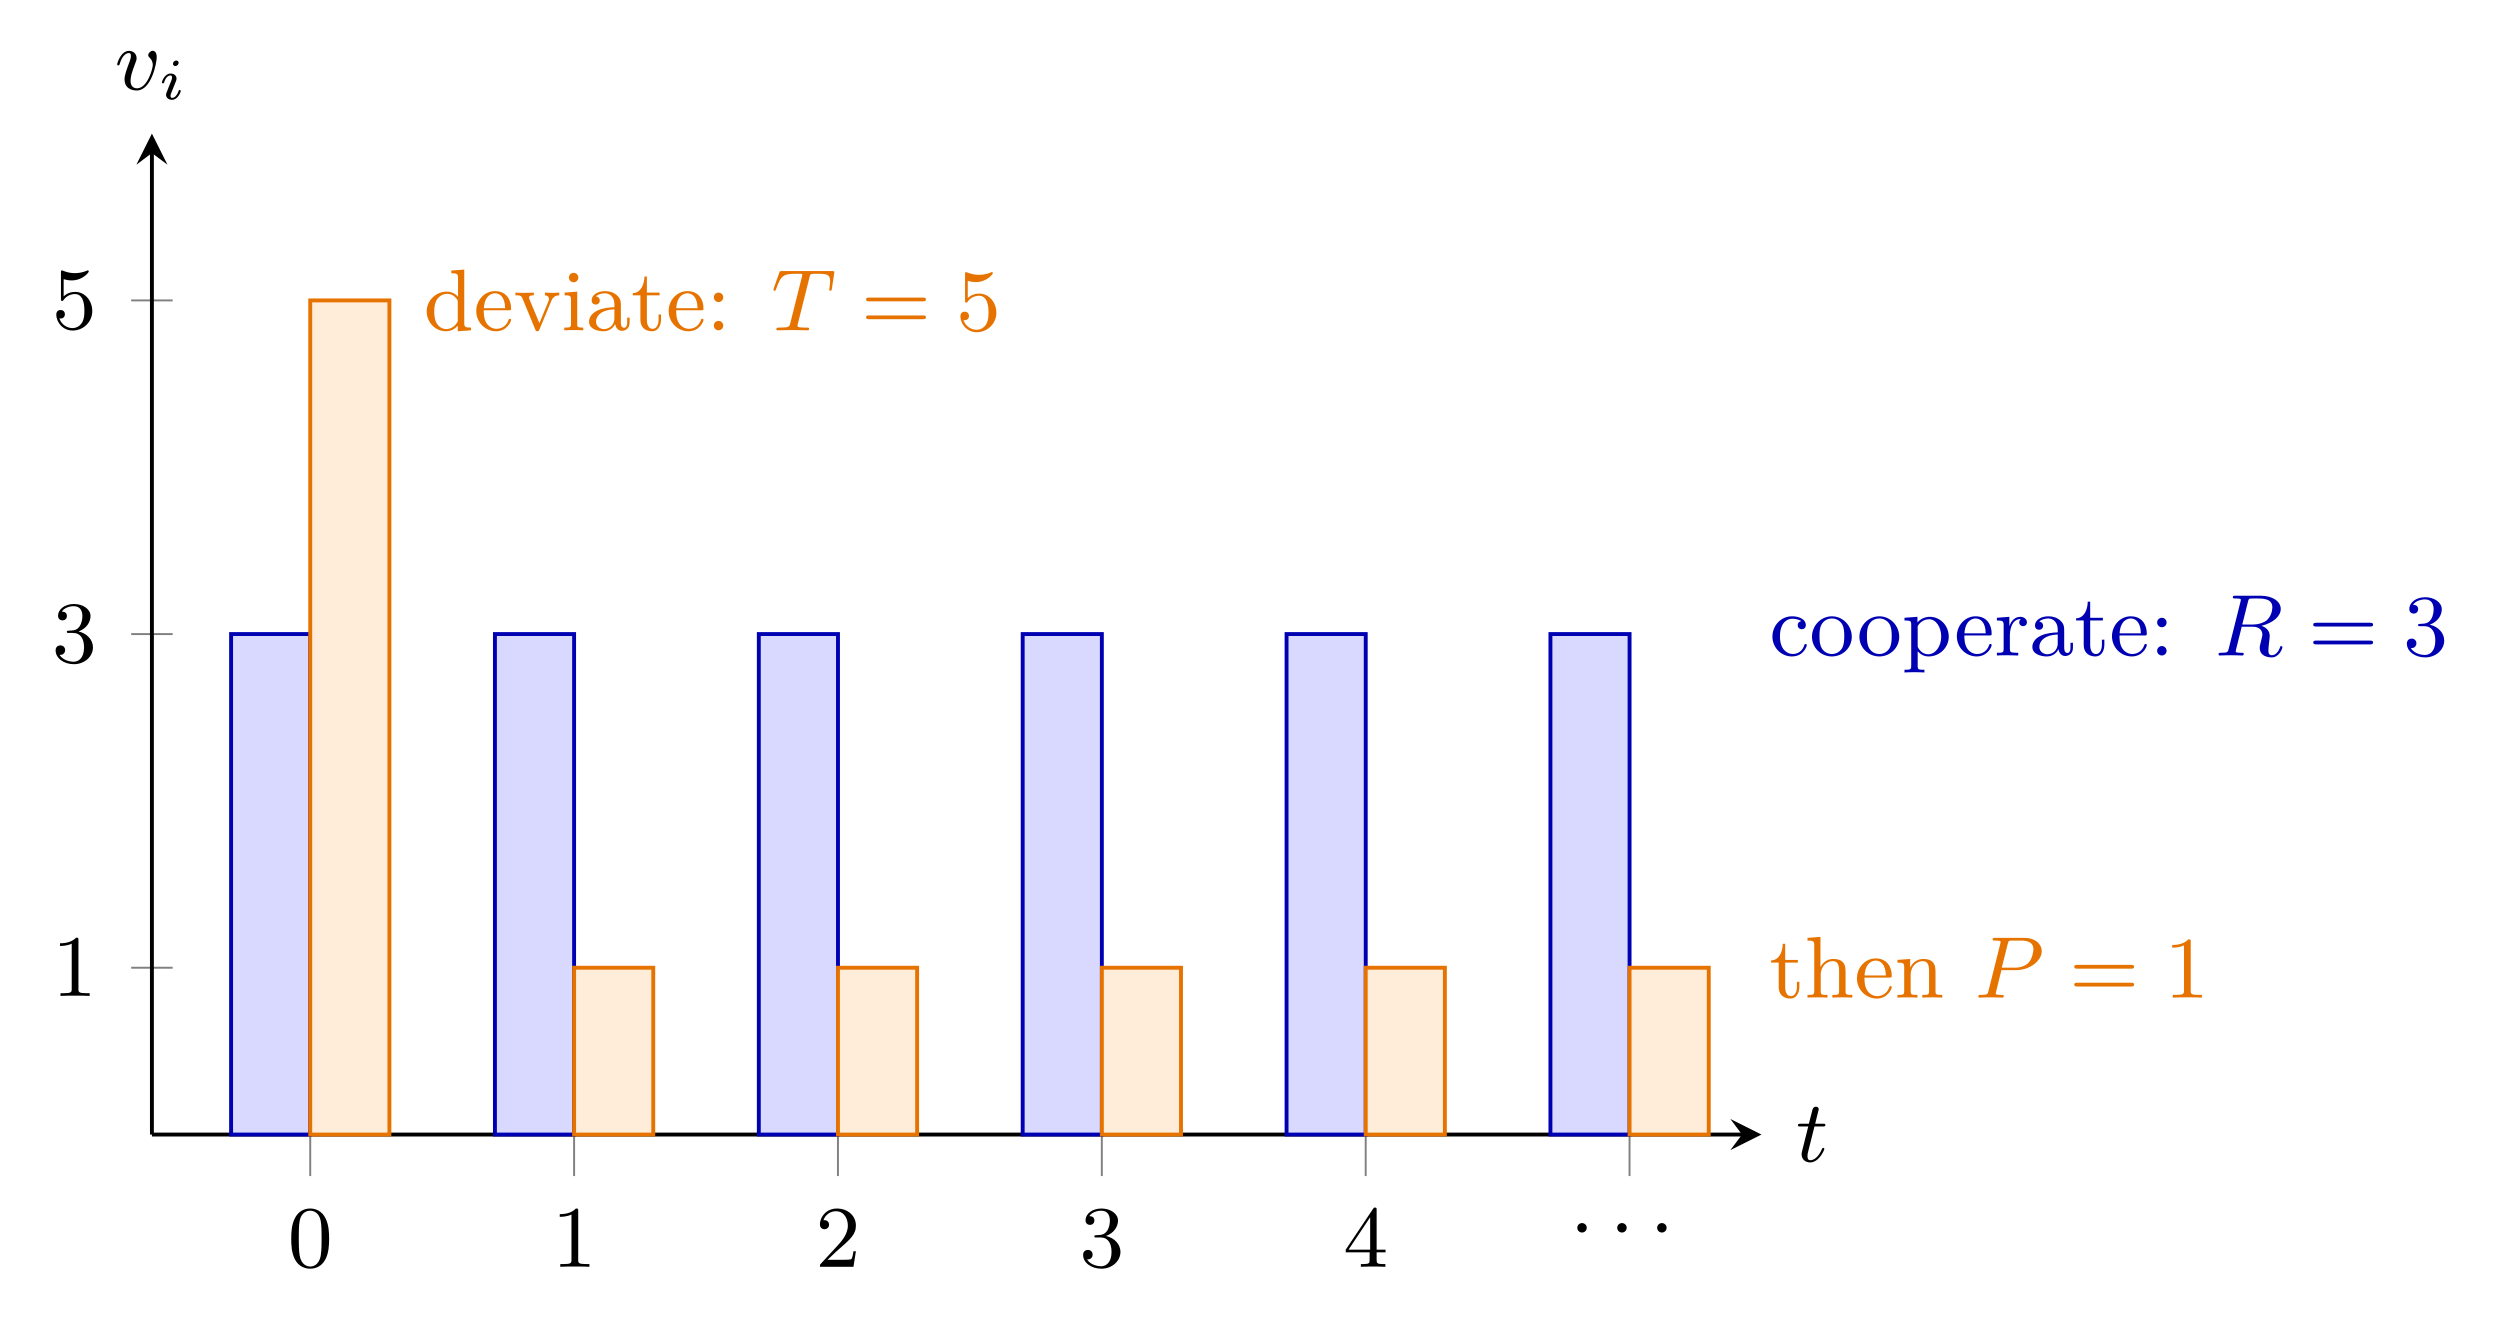
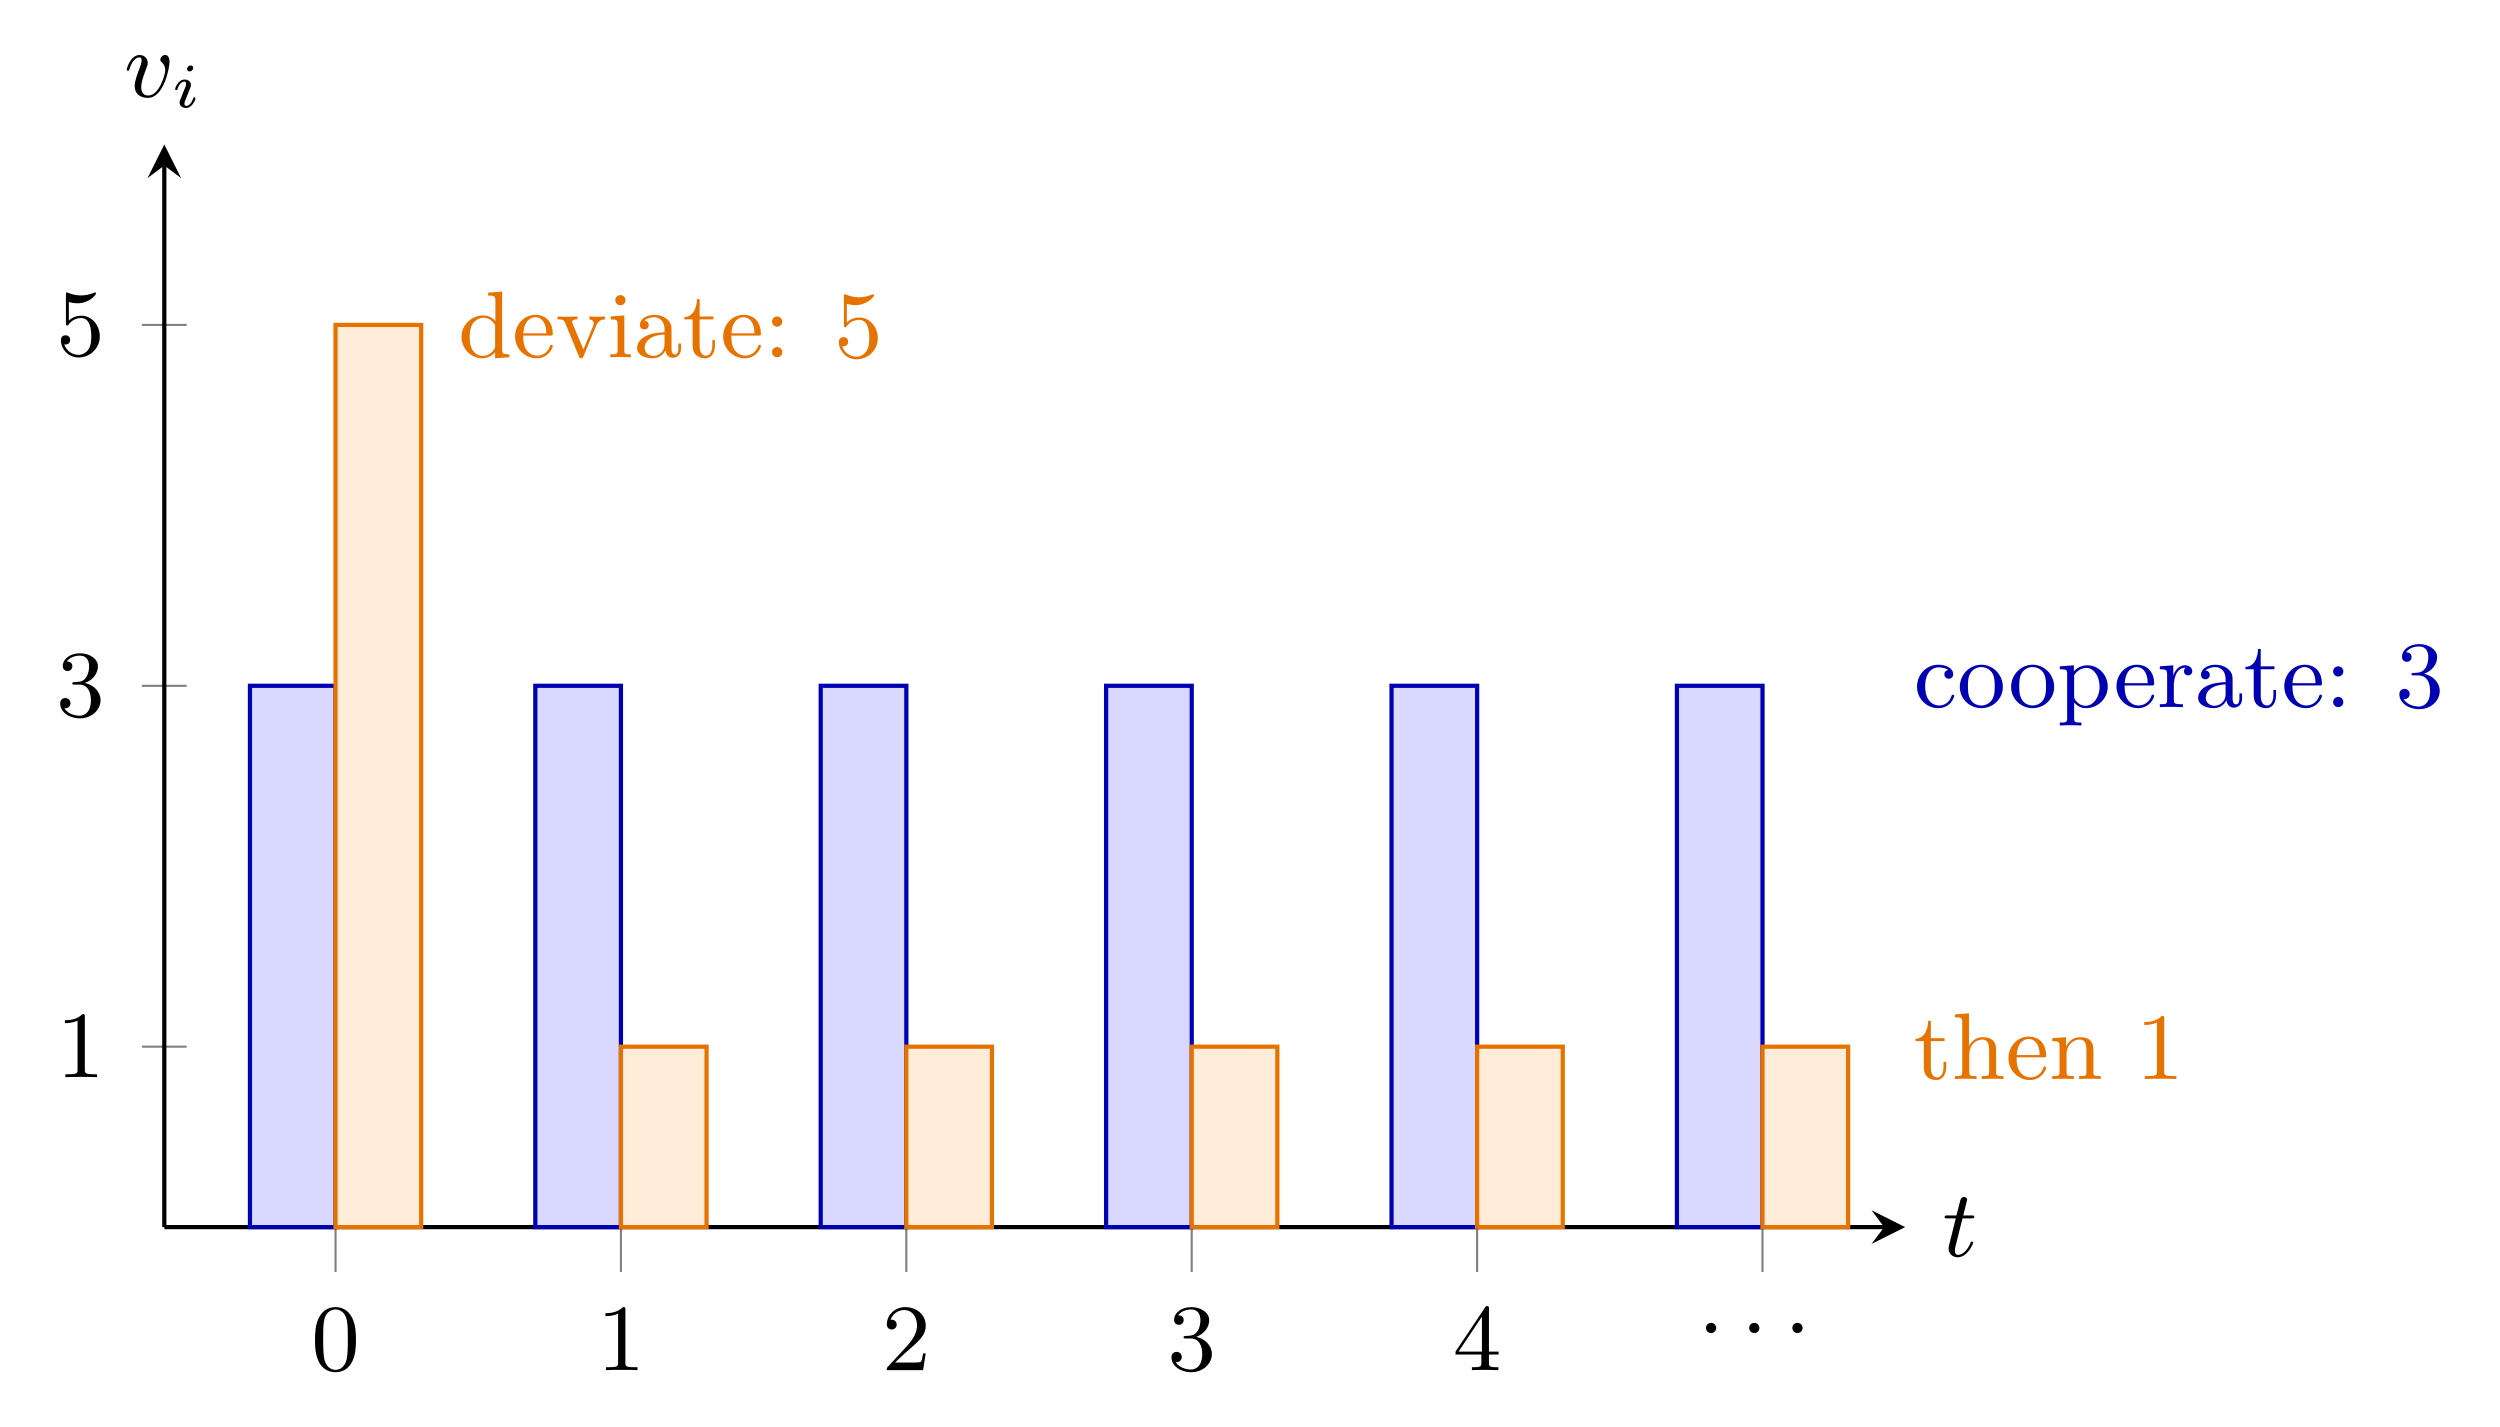
- <svg xmlns="http://www.w3.org/2000/svg" version="1.1" viewBox="0 -135.119 256.172 135.119">
+ <svg xmlns="http://www.w3.org/2000/svg" version="1.1" viewBox="0 -135.119 236.849 135.119">
  <g id="page1">
    <g transform="matrix(1 0 0 -1 0 0)">
      <path d="M31.789 14.609V18.863M58.828 14.609V18.863M85.863 14.609V18.863M112.902 14.609V18.863M139.941 14.609V18.863M166.977 14.609V18.863" stroke="#808080" fill="none" stroke-width=".199" stroke-miterlimit="10" />
      <path d="M13.441 35.957H17.691M13.441 70.145H17.691M13.441 104.336H17.691" stroke="#808080" fill="none" stroke-width=".199" stroke-miterlimit="10" />
      <path d="M15.566 18.863H178.504" stroke="#000" fill="none" stroke-width=".399" stroke-miterlimit="10" />
      <path d="M180.496 18.863L177.309 20.457L178.504 18.863L177.309 17.27" />
      <path d="M15.566 18.863V119.438" stroke="#000" fill="none" stroke-width=".399" stroke-miterlimit="10" />
      <path d="M15.566 121.43L13.973 118.242L15.566 119.438L17.16 118.242" />
      <path d="M33.725 8.182C33.725 8.782 33.698 9.553 33.385 10.226C32.99 11.068 32.309 11.284 31.789 11.284C31.251 11.284 30.57 11.068 30.175 10.208C29.888 9.589 29.843 8.863 29.843 8.182C29.843 7.599 29.862 6.73 30.247 6.021C30.668 5.259 31.367 5.116 31.78 5.116C32.363 5.116 33.026 5.367 33.402 6.191C33.672 6.792 33.725 7.465 33.725 8.182ZM31.789 5.34C31.52 5.34 30.875 5.465 30.704 6.478C30.615 7.007 30.615 7.778 30.615 8.289C30.615 8.899 30.615 9.607 30.722 10.1C30.902 10.898 31.475 11.06 31.78 11.06C32.121 11.06 32.685 10.88 32.856 10.046C32.954 9.553 32.954 8.854 32.954 8.289C32.954 7.734 32.954 6.98 32.865 6.451C32.677 5.43 32.013 5.34 31.789 5.34Z" />
      <path d="M59.248 11.041C59.248 11.265 59.239 11.284 59.015 11.284C58.459 10.71 57.635 10.71 57.357 10.71V10.432C57.527 10.432 58.074 10.432 58.558 10.665V6.03C58.558 5.699 58.531 5.591 57.697 5.591H57.411V5.313C57.733 5.34 58.531 5.34 58.899 5.34S60.073 5.34 60.396 5.313V5.591H60.109C59.275 5.591 59.248 5.699 59.248 6.03V11.041Z" />
      <path d="M87.703 6.9H87.452C87.434 6.783 87.362 6.254 87.245 6.111C87.192 6.03 86.573 6.03 86.394 6.03H84.798L85.686 6.873C87.156 8.146 87.703 8.621 87.703 9.535C87.703 10.566 86.851 11.284 85.749 11.284C84.718 11.284 84.018 10.468 84.018 9.652C84.018 9.204 84.404 9.159 84.484 9.159C84.682 9.159 84.951 9.302 84.951 9.625C84.951 9.894 84.762 10.091 84.484 10.091C84.439 10.091 84.413 10.091 84.377 10.082C84.592 10.719 85.166 11.005 85.65 11.005C86.564 11.005 86.878 10.154 86.878 9.535C86.878 8.621 86.188 7.877 85.757 7.411L84.117 5.636C84.018 5.537 84.018 5.519 84.018 5.313H87.452L87.703 6.9Z" />
      <path d="M113.333 8.469C114.167 8.782 114.561 9.437 114.561 10.055C114.561 10.746 113.799 11.284 112.867 11.284S111.236 10.755 111.236 10.073C111.236 9.777 111.433 9.607 111.693 9.607S112.141 9.795 112.141 10.055C112.141 10.369 111.926 10.504 111.621 10.504C111.854 10.88 112.401 11.06 112.84 11.06C113.584 11.06 113.728 10.468 113.728 10.046C113.728 9.777 113.674 9.347 113.45 9.006C113.172 8.603 112.858 8.585 112.598 8.567C112.374 8.549 112.356 8.549 112.284 8.549C112.204 8.54 112.132 8.531 112.132 8.433C112.132 8.316 112.204 8.316 112.356 8.316H112.777C113.557 8.316 113.898 7.689 113.898 6.837C113.898 5.69 113.288 5.367 112.831 5.367C112.661 5.367 111.791 5.412 111.388 6.075C111.711 6.03 111.961 6.254 111.961 6.559C111.961 6.855 111.737 7.043 111.477 7.043C111.253 7.043 110.985 6.909 110.985 6.532C110.985 5.734 111.818 5.116 112.858 5.116C113.979 5.116 114.812 5.923 114.812 6.837C114.812 7.617 114.194 8.28 113.333 8.469Z" />
      <path d="M137.897 7.07V6.792H140.344V6.021C140.344 5.69 140.318 5.591 139.645 5.591H139.448V5.313C140.013 5.34 140.64 5.34 140.703 5.34C140.748 5.34 141.393 5.34 141.958 5.313V5.591H141.761C141.089 5.591 141.062 5.69 141.062 6.021V6.792H141.976V7.07H141.062V11.14C141.062 11.32 141.062 11.382 140.891 11.382C140.784 11.382 140.775 11.373 140.694 11.248L137.897 7.07ZM138.184 7.07L140.398 10.387V7.07H138.184Z" />
      <path d="M162.592 9.308C162.592 9.568 162.386 9.792 162.108 9.792S161.624 9.568 161.624 9.308S161.83 8.824 162.108 8.824S162.592 9.048 162.592 9.308Z" />
      <path d="M166.684 9.308C166.684 9.568 166.478 9.792 166.2 9.792S165.716 9.568 165.716 9.308S165.922 8.824 166.2 8.824S166.684 9.048 166.684 9.308Z" />
      <path d="M170.776 9.308C170.776 9.568 170.57 9.792 170.292 9.792S169.807 9.568 169.807 9.308S170.014 8.824 170.292 8.824S170.776 9.048 170.776 9.308Z" />
      <path d="M8.038 38.796C8.038 39.02 8.029 39.039 7.805 39.039C7.249 38.465 6.425 38.465 6.147 38.465V38.187C6.317 38.187 6.864 38.187 7.348 38.42V33.785C7.348 33.454 7.321 33.346 6.487 33.346H6.2V33.068C6.523 33.095 7.321 33.095 7.689 33.095S8.863 33.095 9.186 33.068V33.346H8.899C8.065 33.346 8.038 33.454 8.038 33.785V38.796Z" />
      <path d="M8.047 70.413C8.881 70.726 9.275 71.381 9.275 72C9.275 72.69 8.513 73.228 7.581 73.228S5.95 72.699 5.95 72.017C5.95 71.721 6.147 71.551 6.407 71.551S6.855 71.74 6.855 72C6.855 72.313 6.64 72.448 6.335 72.448C6.568 72.824 7.115 73.004 7.554 73.004C8.298 73.004 8.442 72.412 8.442 71.99C8.442 71.721 8.388 71.291 8.164 70.95C7.886 70.547 7.572 70.529 7.312 70.511C7.088 70.493 7.07 70.493 6.998 70.493C6.918 70.484 6.846 70.475 6.846 70.377C6.846 70.26 6.918 70.26 7.07 70.26H7.491C8.271 70.26 8.612 69.633 8.612 68.781C8.612 67.634 8.002 67.311 7.545 67.311C7.375 67.311 6.505 67.356 6.102 68.019C6.425 67.974 6.675 68.198 6.675 68.503C6.675 68.799 6.451 68.987 6.191 68.987C5.967 68.987 5.699 68.853 5.699 68.476C5.699 67.678 6.532 67.06 7.572 67.06C8.693 67.06 9.526 67.867 9.526 68.781C9.526 69.561 8.908 70.225 8.047 70.413Z" />
      <path d="M6.245 104.539C6.245 104.378 6.245 104.279 6.371 104.279C6.443 104.279 6.47 104.315 6.523 104.395C6.792 104.772 7.222 104.987 7.689 104.987C8.648 104.987 8.648 103.607 8.648 103.284C8.648 103.006 8.648 102.45 8.397 102.047C8.155 101.67 7.778 101.5 7.429 101.5C6.9 101.5 6.299 101.832 6.084 102.495C6.093 102.495 6.147 102.477 6.21 102.477C6.389 102.477 6.649 102.593 6.649 102.916C6.649 103.194 6.451 103.355 6.21 103.355C6.021 103.355 5.77 103.248 5.77 102.889C5.77 102.073 6.451 101.249 7.447 101.249C8.531 101.249 9.455 102.127 9.455 103.239C9.455 104.324 8.684 105.211 7.707 105.211C7.276 105.211 6.837 105.068 6.523 104.745V106.511C6.792 106.43 7.07 106.386 7.348 106.386C8.451 106.386 9.096 107.183 9.096 107.3C9.096 107.381 9.042 107.417 8.997 107.417C8.98 107.417 8.962 107.417 8.881 107.372C8.46 107.201 8.047 107.13 7.671 107.13C7.285 107.13 6.882 107.201 6.47 107.372C6.38 107.417 6.362 107.417 6.353 107.417C6.245 107.417 6.245 107.327 6.245 107.174V104.539Z" />
      <path d="M23.68 18.863H31.789V70.148H23.68ZM50.715 18.863H58.828V70.148H50.715ZM77.754 18.863H85.867V70.148H77.754ZM104.793 18.863H112.906V70.148H104.793ZM131.832 18.863H139.945V70.148H131.832ZM158.871 18.863H166.98V70.148H158.871Z" fill="#d9d9ff" />
      <path d="M23.68 18.863H31.789V70.148H23.68ZM50.715 18.863H58.828V70.148H50.715ZM77.754 18.863H85.867V70.148H77.754ZM104.793 18.863H112.906V70.148H104.793ZM131.832 18.863H139.945V70.148H131.832ZM158.871 18.863H166.98V70.148H158.871Z" stroke="#0000b3" fill="none" stroke-width=".399" stroke-miterlimit="10" />
      <path d="M31.789 18.863H39.902V104.336H31.789ZM58.828 18.863H66.938V35.957H58.828ZM85.867 18.863H93.977V35.957H85.867ZM112.906 18.863H121.016V35.957H112.906ZM139.945 18.863H148.055V35.957H139.945ZM166.98 18.863H175.094V35.957H166.98Z" fill="#ffecd9" />
      <path d="M31.789 18.863H39.902V104.336H31.789ZM58.828 18.863H66.938V35.957H58.828ZM85.867 18.863H93.977V35.957H85.867ZM112.906 18.863H121.016V35.957H112.906ZM139.945 18.863H148.055V35.957H139.945ZM166.98 18.863H175.094V35.957H166.98Z" stroke="#e67300" fill="none" stroke-width=".399" stroke-miterlimit="10" />
      <path d="M48.261 101.273V101.551C47.651 101.551 47.571 101.614 47.571 102.053V107.495L46.244 107.396V107.118C46.853 107.118 46.934 107.055 46.934 106.616V104.706C46.889 104.76 46.486 105.236 45.787 105.236C44.684 105.236 43.725 104.357 43.725 103.201C43.725 102.08 44.621 101.174 45.688 101.174C46.343 101.174 46.746 101.56 46.907 101.748V101.174L48.261 101.273ZM46.907 102.349C46.907 102.187 46.907 102.161 46.773 101.972C46.495 101.569 46.083 101.399 45.724 101.399C45.338 101.399 44.98 101.614 44.747 101.99C44.514 102.376 44.496 102.905 44.496 103.191C44.496 103.613 44.55 104.088 44.783 104.446C44.98 104.733 45.348 105.011 45.823 105.011C46.199 105.011 46.558 104.823 46.8 104.482C46.907 104.339 46.907 104.33 46.907 104.16V102.349ZM52.368 102.34C52.368 102.403 52.323 102.456 52.242 102.456C52.153 102.456 52.126 102.394 52.117 102.358C51.812 101.443 51.014 101.426 50.879 101.426C50.449 101.426 50.082 101.667 49.875 101.972C49.58 102.411 49.571 102.95 49.571 103.326H52.126C52.323 103.326 52.368 103.326 52.368 103.514C52.368 104.438 51.866 105.289 50.718 105.289C49.643 105.289 48.8 104.357 48.8 103.245C48.8 102.071 49.741 101.174 50.835 101.174S52.368 102.134 52.368 102.34ZM51.758 103.541H49.58C49.66 104.922 50.467 105.065 50.718 105.065C51.211 105.065 51.749 104.689 51.758 103.541ZM57.308 104.859V105.137C57.039 105.11 56.618 105.11 56.618 105.11C56.367 105.11 56.089 105.119 55.838 105.137V104.859C56.098 104.841 56.25 104.706 56.25 104.473C56.25 104.384 56.241 104.366 56.206 104.267L55.273 102.008L54.251 104.456C54.224 104.509 54.206 104.563 54.206 104.626C54.206 104.859 54.529 104.859 54.699 104.859V105.137C54.314 105.119 54.108 105.11 53.713 105.11C53.399 105.11 53.139 105.11 52.817 105.137V104.859C53.238 104.859 53.408 104.859 53.543 104.527L54.852 101.345C54.906 101.201 54.977 101.174 55.058 101.174S55.21 101.192 55.273 101.345L56.492 104.285C56.681 104.742 56.994 104.85 57.308 104.859ZM59.765 101.273V101.551C59.183 101.551 59.147 101.596 59.147 101.946V105.236L57.856 105.137V104.859C58.429 104.859 58.51 104.805 58.51 104.366V101.963C58.51 101.551 58.412 101.551 57.82 101.551V101.273C58.223 101.291 58.412 101.3 58.806 101.3C58.949 101.3 59.326 101.3 59.765 101.273ZM59.263 106.679C59.263 106.948 59.048 107.163 58.779 107.163S58.295 106.948 58.295 106.679S58.51 106.195 58.779 106.195S59.263 106.41 59.263 106.679ZM64.517 102.071V102.573H64.266V102.08C64.266 101.981 64.266 101.533 63.943 101.533S63.621 101.963 63.621 102.107V103.676C63.621 104.186 63.621 104.491 63.217 104.859C62.886 105.155 62.455 105.289 62.007 105.289C61.254 105.289 60.626 104.913 60.626 104.339C60.626 104.061 60.815 103.909 61.048 103.909C61.29 103.909 61.46 104.088 61.46 104.321C61.46 104.706 61.057 104.751 61.057 104.751C61.299 104.985 61.729 105.065 61.989 105.065C62.446 105.065 62.957 104.725 62.957 103.936V103.64C62.473 103.622 61.801 103.577 61.2 103.29C60.555 102.976 60.358 102.51 60.358 102.151C60.358 101.416 61.227 101.174 61.828 101.174C62.572 101.174 62.913 101.667 63.038 101.918C63.083 101.542 63.343 101.219 63.728 101.219C63.952 101.219 64.517 101.354 64.517 102.071ZM62.957 102.537C62.957 101.667 62.285 101.399 61.89 101.399C61.469 101.399 61.075 101.703 61.075 102.151C61.075 102.743 61.586 103.371 62.957 103.425V102.537ZM67.736 102.385V102.896H67.485V102.411C67.485 101.748 67.207 101.426 66.885 101.426C66.284 101.426 66.284 102.214 66.284 102.376V104.859H67.584V105.137H66.284V106.786H66.033C66.024 106.033 65.71 105.11 64.841 105.083V104.859H65.621V102.385C65.621 101.381 66.347 101.174 66.822 101.174C67.422 101.174 67.736 101.748 67.736 102.385ZM72.085 102.34C72.085 102.403 72.04 102.456 71.959 102.456C71.87 102.456 71.843 102.394 71.834 102.358C71.529 101.443 70.731 101.426 70.596 101.426C70.166 101.426 69.799 101.667 69.592 101.972C69.297 102.411 69.288 102.95 69.288 103.326H71.843C72.04 103.326 72.085 103.326 72.085 103.514C72.085 104.438 71.583 105.289 70.435 105.289C69.36 105.289 68.517 104.357 68.517 103.245C68.517 102.071 69.458 101.174 70.552 101.174S72.085 102.134 72.085 102.34ZM71.475 103.541H69.297C69.377 104.922 70.184 105.065 70.435 105.065C70.928 105.065 71.466 104.689 71.475 103.541ZM74.111 104.653C74.111 104.922 73.896 105.137 73.627 105.137S73.143 104.922 73.143 104.653C73.143 104.393 73.358 104.169 73.627 104.169S74.111 104.393 74.111 104.653ZM74.111 101.757C74.111 102.017 73.896 102.241 73.627 102.241S73.143 102.017 73.143 101.757C73.143 101.488 73.358 101.273 73.627 101.273S74.111 101.488 74.111 101.757Z" fill="#e67300" />
-       <path d="M82.956 106.733C83.009 106.93 83.027 107.02 83.18 107.046C83.251 107.064 83.538 107.064 83.727 107.064C84.757 107.064 85.062 107.001 85.062 106.302C85.062 106.186 85.062 106.051 84.982 105.522L84.972 105.451C84.972 105.388 85.008 105.325 85.098 105.325C85.206 105.325 85.224 105.406 85.242 105.54L85.475 107.091C85.484 107.136 85.492 107.19 85.492 107.217C85.492 107.342 85.403 107.342 85.232 107.342H80.132C79.917 107.342 79.907 107.333 79.845 107.163L79.289 105.585C79.253 105.469 79.253 105.451 79.253 105.442C79.253 105.397 79.28 105.325 79.37 105.325C79.468 105.325 79.486 105.379 79.54 105.54C80.033 106.939 80.311 107.064 81.611 107.064H81.96C82.212 107.064 82.212 107.037 82.212 106.966C82.212 106.912 82.193 106.849 82.176 106.777L80.974 101.981C80.894 101.659 80.867 101.551 79.917 101.551C79.63 101.551 79.549 101.551 79.549 101.39C79.549 101.273 79.665 101.273 79.701 101.273C79.934 101.273 80.194 101.291 80.437 101.291C80.687 101.291 80.947 101.3 81.198 101.3C81.593 101.3 81.611 101.3 81.942 101.291C82.059 101.291 82.651 101.273 82.722 101.273C82.803 101.273 82.911 101.273 82.911 101.434C82.911 101.551 82.83 101.551 82.606 101.551S82.274 101.551 82.032 101.569C81.826 101.596 81.718 101.605 81.718 101.757C81.718 101.802 81.736 101.874 81.754 101.936L82.956 106.733Z" fill="#e67300" />
-       <path d="M94.583 104.241C94.708 104.241 94.879 104.241 94.879 104.429C94.879 104.626 94.682 104.626 94.547 104.626H89.079C88.944 104.626 88.747 104.626 88.747 104.429C88.747 104.241 88.926 104.241 89.043 104.241H94.583ZM94.547 102.411C94.682 102.411 94.879 102.411 94.879 102.609C94.879 102.797 94.708 102.797 94.583 102.797H89.043C88.926 102.797 88.747 102.797 88.747 102.609C88.747 102.411 88.944 102.411 89.079 102.411H94.547Z" fill="#e67300" />
-       <path d="M98.888 104.366C98.888 104.205 98.888 104.106 99.013 104.106C99.085 104.106 99.112 104.142 99.166 104.222C99.435 104.599 99.865 104.814 100.331 104.814C101.291 104.814 101.291 103.434 101.291 103.111C101.291 102.833 101.291 102.277 101.039 101.874C100.797 101.497 100.421 101.327 100.071 101.327C99.542 101.327 98.942 101.659 98.726 102.322C98.736 102.322 98.789 102.304 98.852 102.304C99.031 102.304 99.291 102.421 99.291 102.743C99.291 103.021 99.094 103.182 98.852 103.182C98.664 103.182 98.413 103.075 98.413 102.716C98.413 101.901 99.094 101.076 100.089 101.076C101.174 101.076 102.097 101.954 102.097 103.066C102.097 104.151 101.326 105.038 100.349 105.038C99.919 105.038 99.48 104.895 99.166 104.572V106.338C99.435 106.257 99.713 106.213 99.991 106.213C101.093 106.213 101.739 107.011 101.739 107.127C101.739 107.208 101.685 107.244 101.64 107.244C101.622 107.244 101.604 107.244 101.524 107.199C101.102 107.028 100.69 106.957 100.313 106.957C99.928 106.957 99.524 107.028 99.112 107.199C99.022 107.244 99.004 107.244 98.996 107.244C98.888 107.244 98.888 107.154 98.888 107.001V104.366Z" fill="#e67300" />
-       <path d="M185.141 69.019C185.141 69.126 185.042 69.126 185.015 69.126C184.917 69.126 184.917 69.109 184.863 68.956C184.657 68.338 184.155 68.105 183.698 68.105C183.124 68.105 182.389 68.57 182.389 69.897C182.389 71.296 183.106 71.717 183.644 71.717C183.76 71.717 184.245 71.699 184.576 71.475C184.388 71.439 184.209 71.314 184.209 71.054C184.209 70.821 184.388 70.641 184.621 70.641S185.042 70.794 185.042 71.072C185.042 71.628 184.415 71.968 183.626 71.968C182.478 71.968 181.618 71.009 181.618 69.888C181.618 68.732 182.55 67.853 183.608 67.853C184.854 67.853 185.141 68.938 185.141 69.019ZM189.75 69.861C189.75 71.036 188.817 71.968 187.715 71.968C186.576 71.968 185.671 71.009 185.671 69.861C185.671 68.741 186.603 67.853 187.706 67.853C188.844 67.853 189.75 68.759 189.75 69.861ZM188.979 69.942C188.979 69.61 188.979 69.09 188.754 68.696C188.503 68.284 188.091 68.105 187.715 68.105C187.266 68.105 186.89 68.329 186.684 68.678C186.451 69.055 186.442 69.53 186.442 69.942C186.442 70.274 186.442 70.785 186.666 71.152C186.935 71.61 187.383 71.744 187.706 71.744C188.217 71.744 188.584 71.457 188.763 71.152C188.97 70.776 188.979 70.319 188.979 69.942Z" fill="#0000b3" />
-       <path d="M194.611 69.861C194.611 71.036 193.679 71.968 192.576 71.968C191.438 71.968 190.532 71.009 190.532 69.861C190.532 68.741 191.464 67.853 192.567 67.853C193.706 67.853 194.611 68.759 194.611 69.861ZM193.84 69.942C193.84 69.61 193.84 69.09 193.616 68.696C193.365 68.284 192.953 68.105 192.576 68.105C192.128 68.105 191.751 68.329 191.545 68.678C191.312 69.055 191.303 69.53 191.303 69.942C191.303 70.274 191.303 70.785 191.527 71.152C191.796 71.61 192.244 71.744 192.567 71.744C193.078 71.744 193.446 71.457 193.625 71.152C193.831 70.776 193.84 70.319 193.84 69.942ZM199.686 69.888C199.686 71.018 198.807 71.915 197.75 71.915C197.266 71.915 196.817 71.717 196.477 71.35V71.915L195.15 71.816V71.538C195.786 71.538 195.84 71.484 195.84 71.099V66.903C195.84 66.491 195.742 66.491 195.15 66.491V66.213C195.571 66.231 195.742 66.24 196.172 66.24S196.719 66.231 197.194 66.213V66.491C196.602 66.491 196.503 66.491 196.503 66.903V68.382C196.737 68.149 197.042 67.853 197.633 67.853C198.7 67.853 199.686 68.714 199.686 69.888ZM198.915 69.888C198.915 68.866 198.306 68.078 197.579 68.078C197.176 68.078 196.835 68.31 196.62 68.625C196.503 68.804 196.503 68.822 196.503 68.992V70.964C196.808 71.484 197.302 71.664 197.678 71.664C198.377 71.664 198.915 70.857 198.915 69.888Z" fill="#0000b3" />
-       <path d="M204.083 69.019C204.083 69.082 204.038 69.135 203.957 69.135C203.868 69.135 203.841 69.073 203.832 69.037C203.527 68.122 202.729 68.105 202.595 68.105C202.164 68.105 201.797 68.346 201.591 68.651C201.295 69.09 201.286 69.629 201.286 70.005H203.841C204.038 70.005 204.083 70.005 204.083 70.193C204.083 71.117 203.581 71.968 202.433 71.968C201.358 71.968 200.515 71.036 200.515 69.924C200.515 68.75 201.456 67.853 202.55 67.853S204.083 68.813 204.083 69.019ZM203.473 70.22H201.295C201.376 71.601 202.182 71.744 202.433 71.744C202.927 71.744 203.464 71.368 203.473 70.22ZM207.696 71.359C207.696 71.645 207.428 71.915 207.024 71.915C206.486 71.915 206.11 71.538 205.904 70.982H205.894V71.915L204.622 71.816V71.538C205.231 71.538 205.312 71.475 205.312 71.036V68.642C205.312 68.23 205.213 68.23 204.622 68.23V67.952C205.097 67.97 205.213 67.979 205.67 67.979L206.809 67.952V68.23H206.63C205.975 68.23 205.948 68.329 205.948 68.66V70.005C205.948 70.373 206.047 71.69 207.069 71.69V71.681C207.051 71.672 206.908 71.565 206.908 71.35C206.908 71.108 207.096 70.955 207.302 70.955C207.49 70.955 207.696 71.09 207.696 71.359ZM212.413 68.75V69.252H212.161V68.759C212.161 68.66 212.161 68.212 211.839 68.212S211.516 68.642 211.516 68.786V70.355C211.516 70.865 211.516 71.17 211.113 71.538C210.781 71.834 210.351 71.968 209.902 71.968C209.149 71.968 208.522 71.592 208.522 71.018C208.522 70.74 208.71 70.588 208.943 70.588C209.185 70.588 209.355 70.767 209.355 71C209.355 71.385 208.952 71.43 208.952 71.43C209.194 71.664 209.625 71.744 209.885 71.744C210.342 71.744 210.853 71.404 210.853 70.615V70.319C210.369 70.301 209.696 70.256 209.095 69.969C208.45 69.655 208.253 69.189 208.253 68.83C208.253 68.095 209.122 67.853 209.723 67.853C210.467 67.853 210.808 68.346 210.933 68.597C210.978 68.221 211.238 67.898 211.624 67.898C211.848 67.898 212.413 68.033 212.413 68.75ZM210.853 69.216C210.853 68.346 210.18 68.078 209.786 68.078C209.365 68.078 208.97 68.382 208.97 68.83C208.97 69.422 209.481 70.05 210.853 70.104V69.216ZM215.632 69.064V69.575H215.381V69.09C215.381 68.427 215.103 68.105 214.78 68.105C214.179 68.105 214.179 68.893 214.179 69.055V71.538H215.479V71.816H214.179V73.465H213.928C213.919 72.712 213.606 71.789 212.736 71.762V71.538H213.516V69.064C213.516 68.06 214.242 67.853 214.717 67.853C215.318 67.853 215.632 68.427 215.632 69.064ZM219.98 69.019C219.98 69.082 219.935 69.135 219.855 69.135C219.765 69.135 219.738 69.073 219.729 69.037C219.424 68.122 218.627 68.105 218.492 68.105C218.062 68.105 217.694 68.346 217.488 68.651C217.192 69.09 217.183 69.629 217.183 70.005H219.738C219.935 70.005 219.98 70.005 219.98 70.193C219.98 71.117 219.478 71.968 218.331 71.968C217.255 71.968 216.412 71.036 216.412 69.924C216.412 68.75 217.353 67.853 218.447 67.853S219.98 68.813 219.98 69.019ZM219.371 70.22H217.192C217.273 71.601 218.08 71.744 218.331 71.744C218.824 71.744 219.362 71.368 219.371 70.22ZM222.007 71.332C222.007 71.601 221.792 71.816 221.523 71.816S221.039 71.601 221.039 71.332C221.039 71.072 221.254 70.848 221.523 70.848S222.007 71.072 222.007 71.332ZM222.007 68.436C222.007 68.696 221.792 68.92 221.523 68.92S221.039 68.696 221.039 68.436C221.039 68.167 221.254 67.952 221.523 67.952S222.007 68.167 222.007 68.436Z" fill="#0000b3" />
-       <path d="M230.344 73.447C230.397 73.672 230.424 73.761 230.586 73.788C230.666 73.797 230.962 73.797 231.151 73.797C231.859 73.797 232.845 73.797 232.845 72.892C232.845 72.56 232.71 71.888 232.199 71.502C231.984 71.359 231.536 71.125 230.81 71.125H229.761L230.344 73.447ZM231.733 70.991C232.952 71.305 233.706 71.986 233.706 72.721C233.706 73.501 232.854 74.075 231.661 74.075H229.062C228.9 74.075 228.793 74.075 228.793 73.914C228.793 73.797 228.873 73.797 229.062 73.797C229.097 73.797 229.259 73.797 229.402 73.779C229.555 73.761 229.617 73.743 229.617 73.645C229.617 73.6 229.609 73.564 229.581 73.465L228.371 68.633C228.291 68.31 228.273 68.23 227.601 68.23C227.43 68.23 227.331 68.23 227.331 68.069C227.331 67.97 227.403 67.952 227.466 67.952C227.609 67.952 227.878 67.961 228.031 67.97C228.219 67.979 228.237 67.979 228.586 67.979C228.873 67.979 228.891 67.979 229.16 67.97C229.34 67.961 229.564 67.952 229.734 67.952C229.797 67.952 229.913 67.952 229.913 68.113C229.913 68.23 229.824 68.23 229.636 68.23C229.6 68.23 229.438 68.23 229.295 68.248C229.097 68.275 229.089 68.31 229.089 68.391C229.089 68.418 229.089 68.436 229.133 68.597L229.707 70.901H230.81C231.616 70.901 231.823 70.435 231.823 70.095C231.823 70.032 231.823 69.969 231.769 69.772C231.554 68.947 231.554 68.866 231.554 68.732C231.554 67.925 232.316 67.755 232.773 67.755C233.553 67.755 233.876 68.66 233.876 68.804C233.876 68.866 233.822 68.911 233.759 68.911C233.661 68.911 233.651 68.866 233.616 68.759C233.463 68.293 233.132 67.979 232.8 67.979C232.459 67.979 232.441 68.248 232.441 68.508C232.441 68.732 232.504 69.252 232.513 69.315C232.531 69.458 232.576 69.817 232.576 69.951C232.576 70.462 232.253 70.812 231.733 70.991Z" fill="#0000b3" />
-       <path d="M242.871 70.92C242.996 70.92 243.167 70.92 243.167 71.108C243.167 71.305 242.97 71.305 242.835 71.305H237.367C237.232 71.305 237.035 71.305 237.035 71.108C237.035 70.92 237.214 70.92 237.331 70.92H242.871ZM242.835 69.09C242.97 69.09 243.167 69.09 243.167 69.288C243.167 69.476 242.996 69.476 242.871 69.476H237.331C237.214 69.476 237.035 69.476 237.035 69.288C237.035 69.09 237.232 69.09 237.367 69.09H242.835Z" fill="#0000b3" />
-       <path d="M248.978 71.108C249.812 71.421 250.206 72.076 250.206 72.695C250.206 73.385 249.444 73.923 248.512 73.923S246.88 73.394 246.88 72.712C246.88 72.416 247.077 72.246 247.337 72.246S247.785 72.435 247.785 72.695C247.785 73.008 247.57 73.143 247.265 73.143C247.499 73.519 248.045 73.699 248.485 73.699C249.229 73.699 249.372 73.107 249.372 72.685C249.372 72.416 249.319 71.986 249.095 71.645C248.816 71.242 248.503 71.224 248.243 71.206C248.019 71.188 248.001 71.188 247.929 71.188C247.848 71.179 247.777 71.17 247.777 71.072C247.777 70.955 247.848 70.955 248.001 70.955H248.422C249.202 70.955 249.543 70.328 249.543 69.476C249.543 68.329 248.933 68.006 248.476 68.006C248.305 68.006 247.436 68.051 247.032 68.714C247.355 68.669 247.606 68.893 247.606 69.198C247.606 69.494 247.382 69.682 247.122 69.682C246.898 69.682 246.629 69.548 246.629 69.171C246.629 68.373 247.463 67.755 248.503 67.755C249.623 67.755 250.457 68.562 250.457 69.476C250.457 70.256 249.839 70.92 248.978 71.108Z" fill="#0000b3" />
+       <path d="M79.952 104.366C79.952 104.205 79.952 104.106 80.078 104.106C80.15 104.106 80.177 104.142 80.23 104.222C80.499 104.599 80.929 104.814 81.396 104.814C82.355 104.814 82.355 103.434 82.355 103.111C82.355 102.833 82.355 102.277 82.104 101.874C81.862 101.497 81.485 101.327 81.136 101.327C80.607 101.327 80.006 101.659 79.791 102.322C79.8 102.322 79.854 102.304 79.917 102.304C80.096 102.304 80.356 102.421 80.356 102.743C80.356 103.021 80.158 103.182 79.917 103.182C79.728 103.182 79.477 103.075 79.477 102.716C79.477 101.901 80.158 101.076 81.154 101.076C82.238 101.076 83.162 101.954 83.162 103.066C83.162 104.151 82.391 105.038 81.414 105.038C80.983 105.038 80.544 104.895 80.23 104.572V106.338C80.499 106.257 80.777 106.213 81.055 106.213C82.158 106.213 82.803 107.011 82.803 107.127C82.803 107.208 82.749 107.244 82.704 107.244C82.687 107.244 82.669 107.244 82.588 107.199C82.167 107.028 81.754 106.957 81.378 106.957C80.992 106.957 80.589 107.028 80.177 107.199C80.087 107.244 80.069 107.244 80.06 107.244C79.952 107.244 79.952 107.154 79.952 107.001V104.366Z" fill="#e67300" />
+       <path d="M185.141 69.194C185.141 69.301 185.042 69.301 185.015 69.301C184.917 69.301 184.917 69.284 184.863 69.131C184.657 68.513 184.155 68.28 183.698 68.28C183.124 68.28 182.389 68.745 182.389 70.072C182.389 71.471 183.106 71.892 183.644 71.892C183.76 71.892 184.245 71.874 184.576 71.65C184.388 71.614 184.209 71.489 184.209 71.229C184.209 70.996 184.388 70.816 184.621 70.816S185.042 70.969 185.042 71.247C185.042 71.803 184.415 72.143 183.626 72.143C182.478 72.143 181.618 71.184 181.618 70.063C181.618 68.907 182.55 68.028 183.608 68.028C184.854 68.028 185.141 69.113 185.141 69.194ZM189.75 70.036C189.75 71.211 188.817 72.143 187.715 72.143C186.576 72.143 185.671 71.184 185.671 70.036C185.671 68.916 186.603 68.028 187.706 68.028C188.844 68.028 189.75 68.934 189.75 70.036ZM188.979 70.117C188.979 69.785 188.979 69.265 188.754 68.871C188.503 68.459 188.091 68.28 187.715 68.28C187.266 68.28 186.89 68.504 186.684 68.853C186.451 69.23 186.442 69.705 186.442 70.117C186.442 70.449 186.442 70.96 186.666 71.327C186.935 71.785 187.383 71.919 187.706 71.919C188.217 71.919 188.584 71.632 188.763 71.327C188.97 70.951 188.979 70.494 188.979 70.117Z" fill="#0000b3" />
+       <path d="M194.611 70.036C194.611 71.211 193.679 72.143 192.576 72.143C191.438 72.143 190.532 71.184 190.532 70.036C190.532 68.916 191.464 68.028 192.567 68.028C193.706 68.028 194.611 68.934 194.611 70.036ZM193.84 70.117C193.84 69.785 193.84 69.265 193.616 68.871C193.365 68.459 192.953 68.28 192.576 68.28C192.128 68.28 191.751 68.504 191.545 68.853C191.312 69.23 191.303 69.705 191.303 70.117C191.303 70.449 191.303 70.96 191.527 71.327C191.796 71.785 192.244 71.919 192.567 71.919C193.078 71.919 193.446 71.632 193.625 71.327C193.831 70.951 193.84 70.494 193.84 70.117ZM199.686 70.063C199.686 71.193 198.807 72.09 197.75 72.09C197.266 72.09 196.817 71.892 196.477 71.525V72.09L195.15 71.991V71.713C195.786 71.713 195.84 71.659 195.84 71.274V67.078C195.84 66.666 195.742 66.666 195.15 66.666V66.388C195.571 66.406 195.742 66.415 196.172 66.415S196.719 66.406 197.194 66.388V66.666C196.602 66.666 196.503 66.666 196.503 67.078V68.557C196.737 68.324 197.042 68.028 197.633 68.028C198.7 68.028 199.686 68.889 199.686 70.063ZM198.915 70.063C198.915 69.041 198.306 68.253 197.579 68.253C197.176 68.253 196.835 68.485 196.62 68.8C196.503 68.979 196.503 68.997 196.503 69.167V71.139C196.808 71.659 197.302 71.839 197.678 71.839C198.377 71.839 198.915 71.032 198.915 70.063Z" fill="#0000b3" />
+       <path d="M204.083 69.194C204.083 69.257 204.038 69.31 203.957 69.31C203.868 69.31 203.841 69.248 203.832 69.212C203.527 68.297 202.729 68.28 202.595 68.28C202.164 68.28 201.797 68.521 201.591 68.826C201.295 69.265 201.286 69.804 201.286 70.18H203.841C204.038 70.18 204.083 70.18 204.083 70.368C204.083 71.292 203.581 72.143 202.433 72.143C201.358 72.143 200.515 71.211 200.515 70.099C200.515 68.925 201.456 68.028 202.55 68.028S204.083 68.988 204.083 69.194ZM203.473 70.395H201.295C201.376 71.776 202.182 71.919 202.433 71.919C202.927 71.919 203.464 71.543 203.473 70.395ZM207.696 71.534C207.696 71.82 207.428 72.09 207.024 72.09C206.486 72.09 206.11 71.713 205.904 71.157H205.894V72.09L204.622 71.991V71.713C205.231 71.713 205.312 71.65 205.312 71.211V68.817C205.312 68.405 205.213 68.405 204.622 68.405V68.127C205.097 68.145 205.213 68.154 205.67 68.154L206.809 68.127V68.405H206.63C205.975 68.405 205.948 68.504 205.948 68.835V70.18C205.948 70.548 206.047 71.865 207.069 71.865V71.856C207.051 71.847 206.908 71.74 206.908 71.525C206.908 71.283 207.096 71.13 207.302 71.13C207.49 71.13 207.696 71.265 207.696 71.534ZM212.413 68.925V69.427H212.161V68.934C212.161 68.835 212.161 68.387 211.839 68.387S211.516 68.817 211.516 68.961V70.53C211.516 71.04 211.516 71.345 211.113 71.713C210.781 72.009 210.351 72.143 209.902 72.143C209.149 72.143 208.522 71.767 208.522 71.193C208.522 70.915 208.71 70.763 208.943 70.763C209.185 70.763 209.355 70.942 209.355 71.175C209.355 71.56 208.952 71.605 208.952 71.605C209.194 71.839 209.625 71.919 209.885 71.919C210.342 71.919 210.853 71.579 210.853 70.79V70.494C210.369 70.476 209.696 70.431 209.095 70.144C208.45 69.83 208.253 69.364 208.253 69.005C208.253 68.27 209.122 68.028 209.723 68.028C210.467 68.028 210.808 68.521 210.933 68.772C210.978 68.396 211.238 68.073 211.624 68.073C211.848 68.073 212.413 68.208 212.413 68.925ZM210.853 69.391C210.853 68.521 210.18 68.253 209.786 68.253C209.365 68.253 208.97 68.557 208.97 69.005C208.97 69.597 209.481 70.225 210.853 70.279V69.391ZM215.632 69.239V69.75H215.381V69.265C215.381 68.602 215.103 68.28 214.78 68.28C214.179 68.28 214.179 69.068 214.179 69.23V71.713H215.479V71.991H214.179V73.64H213.928C213.919 72.887 213.606 71.964 212.736 71.937V71.713H213.516V69.239C213.516 68.235 214.242 68.028 214.717 68.028C215.318 68.028 215.632 68.602 215.632 69.239ZM219.98 69.194C219.98 69.257 219.935 69.31 219.855 69.31C219.765 69.31 219.738 69.248 219.729 69.212C219.424 68.297 218.627 68.28 218.492 68.28C218.062 68.28 217.694 68.521 217.488 68.826C217.192 69.265 217.183 69.804 217.183 70.18H219.738C219.935 70.18 219.98 70.18 219.98 70.368C219.98 71.292 219.478 72.143 218.331 72.143C217.255 72.143 216.412 71.211 216.412 70.099C216.412 68.925 217.353 68.028 218.447 68.028S219.98 68.988 219.98 69.194ZM219.371 70.395H217.192C217.273 71.776 218.08 71.919 218.331 71.919C218.824 71.919 219.362 71.543 219.371 70.395ZM222.007 71.507C222.007 71.776 221.792 71.991 221.523 71.991S221.039 71.776 221.039 71.507C221.039 71.247 221.254 71.023 221.523 71.023S222.007 71.247 222.007 71.507ZM222.007 68.611C222.007 68.871 221.792 69.095 221.523 69.095S221.039 68.871 221.039 68.611C221.039 68.342 221.254 68.127 221.523 68.127S222.007 68.342 222.007 68.611Z" fill="#0000b3" />
+       <path d="M229.662 71.283C230.496 71.596 230.891 72.251 230.891 72.87C230.891 73.56 230.128 74.098 229.196 74.098S227.565 73.569 227.565 72.887C227.565 72.591 227.762 72.421 228.022 72.421S228.47 72.61 228.47 72.87C228.47 73.183 228.255 73.318 227.95 73.318C228.183 73.694 228.73 73.874 229.169 73.874C229.913 73.874 230.057 73.282 230.057 72.86C230.057 72.591 230.003 72.161 229.779 71.82C229.501 71.417 229.187 71.399 228.927 71.381C228.703 71.363 228.685 71.363 228.613 71.363C228.533 71.354 228.461 71.345 228.461 71.247C228.461 71.13 228.533 71.13 228.685 71.13H229.106C229.886 71.13 230.227 70.503 230.227 69.651C230.227 68.504 229.617 68.181 229.16 68.181C228.99 68.181 228.12 68.226 227.717 68.889C228.04 68.844 228.291 69.068 228.291 69.373C228.291 69.669 228.066 69.857 227.806 69.857C227.582 69.857 227.314 69.723 227.314 69.346C227.314 68.548 228.147 67.93 229.187 67.93C230.308 67.93 231.141 68.737 231.141 69.651C231.141 70.431 230.523 71.095 229.662 71.283Z" fill="#0000b3" />
      <path d="M184.379 34.007V34.517H184.128V34.033C184.128 33.37 183.85 33.047 183.527 33.047C182.927 33.047 182.927 33.836 182.927 33.998V36.481H184.226V36.759H182.927V38.408H182.675C182.667 37.655 182.353 36.732 181.483 36.705V36.481H182.263V34.007C182.263 33.002 182.99 32.796 183.465 32.796C184.065 32.796 184.379 33.37 184.379 34.007ZM189.803 32.895V33.173C189.346 33.173 189.122 33.173 189.113 33.451V35.172C189.113 35.916 189.113 36.176 188.862 36.49C188.656 36.741 188.315 36.857 187.867 36.857C187.266 36.857 186.827 36.544 186.549 36.042H186.54V39.117L185.213 39.018V38.74C185.823 38.74 185.904 38.677 185.904 38.238V33.585C185.904 33.173 185.805 33.173 185.213 33.173V32.895C185.634 32.913 185.805 32.922 186.235 32.922S186.782 32.913 187.257 32.895V33.173C186.665 33.173 186.567 33.173 186.567 33.585V35.217C186.567 36.167 187.239 36.633 187.804 36.633C188.333 36.633 188.449 36.194 188.449 35.656V33.585C188.449 33.173 188.351 33.173 187.759 33.173V32.895C188.181 32.913 188.351 32.922 188.781 32.922S189.328 32.913 189.803 32.895ZM193.847 33.962C193.847 34.025 193.802 34.078 193.722 34.078C193.632 34.078 193.605 34.016 193.596 33.98C193.291 33.065 192.494 33.047 192.359 33.047C191.929 33.047 191.561 33.289 191.355 33.594C191.059 34.033 191.05 34.572 191.05 34.948H193.605C193.802 34.948 193.847 34.948 193.847 35.136C193.847 36.06 193.345 36.911 192.198 36.911C191.122 36.911 190.279 35.979 190.279 34.867C190.279 33.693 191.22 32.796 192.314 32.796S193.847 33.756 193.847 33.962ZM193.238 35.163H191.059C191.14 36.544 191.947 36.687 192.198 36.687C192.691 36.687 193.229 36.311 193.238 35.163ZM199.021 32.895V33.173C198.563 33.173 198.339 33.173 198.33 33.451V35.172C198.33 35.916 198.33 36.176 198.079 36.49C197.873 36.741 197.532 36.857 197.084 36.857C196.251 36.857 195.865 36.239 195.739 35.988H195.731V36.857L194.431 36.759V36.481C195.04 36.481 195.121 36.418 195.121 35.979V33.585C195.121 33.173 195.022 33.173 194.431 33.173V32.895C194.852 32.913 195.022 32.922 195.452 32.922S195.999 32.913 196.475 32.895V33.173C195.883 33.173 195.784 33.173 195.784 33.585V35.217C195.784 36.167 196.457 36.633 197.022 36.633C197.55 36.633 197.667 36.194 197.667 35.656V33.585C197.667 33.173 197.568 33.173 196.977 33.173V32.895C197.398 32.913 197.568 32.922 197.999 32.922S198.546 32.913 199.021 32.895Z" fill="#e67300" />
-       <path d="M205.083 35.71H206.58C208.033 35.71 209.216 36.705 209.216 37.655C209.216 38.363 208.579 39.018 207.405 39.018H204.447C204.285 39.018 204.178 39.018 204.178 38.857C204.178 38.74 204.258 38.74 204.447 38.74C204.482 38.74 204.644 38.74 204.787 38.722C204.94 38.704 205.002 38.686 205.002 38.587C205.002 38.543 204.994 38.507 204.966 38.408L203.756 33.576C203.675 33.253 203.658 33.173 202.985 33.173C202.815 33.173 202.716 33.173 202.716 33.012C202.716 32.913 202.788 32.895 202.851 32.895C203.021 32.895 203.245 32.904 203.416 32.913C203.685 32.922 203.703 32.922 203.99 32.922S204.294 32.922 204.563 32.913C204.742 32.904 204.975 32.895 205.146 32.895C205.209 32.895 205.325 32.895 205.325 33.056C205.325 33.173 205.235 33.173 205.047 33.173C205.011 33.173 204.85 33.173 204.707 33.191C204.509 33.218 204.5 33.253 204.5 33.334C204.5 33.361 204.5 33.379 204.545 33.54L205.083 35.71ZM205.729 38.39C205.809 38.713 205.827 38.74 206.204 38.74H207.109C207.808 38.74 208.364 38.525 208.364 37.87C208.364 37.682 208.265 36.839 207.8 36.409C207.602 36.23 207.19 35.961 206.419 35.961H205.119L205.729 38.39Z" fill="#e67300" />
-       <path d="M218.383 35.862C218.508 35.862 218.679 35.862 218.679 36.051C218.679 36.248 218.482 36.248 218.347 36.248H212.879C212.744 36.248 212.547 36.248 212.547 36.051C212.547 35.862 212.726 35.862 212.843 35.862H218.383ZM218.347 34.033C218.482 34.033 218.679 34.033 218.679 34.231C218.679 34.419 218.508 34.419 218.383 34.419H212.843C212.726 34.419 212.547 34.419 212.547 34.231C212.547 34.033 212.744 34.033 212.879 34.033H218.347Z" fill="#e67300" />
-       <path d="M224.481 38.623C224.481 38.847 224.472 38.866 224.248 38.866C223.692 38.292 222.867 38.292 222.589 38.292V38.014C222.76 38.014 223.307 38.014 223.791 38.247V33.612C223.791 33.281 223.764 33.173 222.93 33.173H222.643V32.895C222.966 32.922 223.764 32.922 224.131 32.922S225.306 32.922 225.628 32.895V33.173H225.342C224.508 33.173 224.481 33.281 224.481 33.612V38.623Z" fill="#e67300" />
+       <path d="M205.038 38.623C205.038 38.847 205.029 38.866 204.805 38.866C204.249 38.292 203.425 38.292 203.147 38.292V38.014C203.317 38.014 203.864 38.014 204.348 38.247V33.612C204.348 33.281 204.321 33.173 203.487 33.173H203.2V32.895C203.523 32.922 204.321 32.922 204.689 32.922S205.863 32.922 206.186 32.895V33.173H205.899C205.065 33.173 205.038 33.281 205.038 33.612V38.623Z" fill="#e67300" />
      <path d="M185.926 19.691H186.778C186.939 19.691 187.047 19.691 187.047 19.852C187.047 19.969 186.957 19.969 186.796 19.969H185.998L186.366 21.457C186.366 21.6 186.249 21.717 186.088 21.717C185.801 21.717 185.729 21.457 185.711 21.367L185.353 19.969H184.51C184.34 19.969 184.232 19.969 184.232 19.808C184.232 19.691 184.331 19.691 184.492 19.691H185.29L184.68 17.253C184.609 16.983 184.609 16.966 184.609 16.84C184.609 16.311 185.012 16.006 185.478 16.006C186.411 16.006 186.939 17.297 186.939 17.387C186.939 17.432 186.913 17.495 186.823 17.495S186.724 17.468 186.662 17.315C186.384 16.67 185.935 16.231 185.496 16.231C185.317 16.231 185.209 16.347 185.209 16.643C185.209 16.84 185.236 16.948 185.272 17.082L185.926 19.691Z" />
      <path d="M16.059 129.253C16.059 129.881 15.727 129.916 15.647 129.916C15.423 129.916 15.189 129.674 15.189 129.468C15.189 129.334 15.27 129.262 15.333 129.208C15.575 128.984 15.656 128.697 15.656 128.464C15.656 128.07 15.091 126.071 14.051 126.071C13.379 126.071 13.379 126.698 13.379 126.859C13.379 127.245 13.504 127.702 13.818 128.518C13.961 128.894 13.997 128.984 13.997 129.154C13.997 129.594 13.665 129.908 13.226 129.908C12.365 129.908 12.007 128.634 12.007 128.527C12.007 128.446 12.07 128.419 12.133 128.419C12.231 128.419 12.24 128.473 12.276 128.59C12.464 129.244 12.823 129.683 13.199 129.683C13.379 129.683 13.414 129.567 13.414 129.388C13.414 129.235 13.379 129.074 13.298 128.858C12.975 127.998 12.76 127.424 12.76 126.976C12.76 126.133 13.396 125.846 14.015 125.846C15.521 125.846 16.059 128.679 16.059 129.253Z" />
      <path d="M18.305 128.68C18.305 128.823 18.197 128.919 18.059 128.919C17.898 128.919 17.725 128.763 17.725 128.59C17.725 128.441 17.832 128.351 17.964 128.351C18.155 128.351 18.305 128.53 18.305 128.68ZM17.946 126.593C17.97 126.653 18.024 126.797 18.047 126.85C18.065 126.904 18.089 126.964 18.089 127.066C18.089 127.4 17.79 127.586 17.491 127.586C16.881 127.586 16.589 126.797 16.589 126.665C16.589 126.635 16.613 126.581 16.696 126.581S16.798 126.617 16.816 126.671C16.983 127.251 17.3 127.388 17.467 127.388C17.587 127.388 17.629 127.311 17.629 127.173C17.629 127.053 17.593 126.964 17.581 126.922L17.27 126.157C17.198 125.983 17.198 125.971 17.121 125.768C17.043 125.589 17.013 125.511 17.013 125.409C17.013 125.104 17.288 124.889 17.617 124.889C18.221 124.889 18.52 125.678 18.52 125.81C18.52 125.822 18.514 125.894 18.406 125.894C18.322 125.894 18.316 125.864 18.281 125.75C18.185 125.445 17.94 125.087 17.635 125.087C17.527 125.087 17.473 125.158 17.473 125.302C17.473 125.421 17.509 125.511 17.587 125.696L17.946 126.593Z" />
    </g>
  </g>
</svg>
